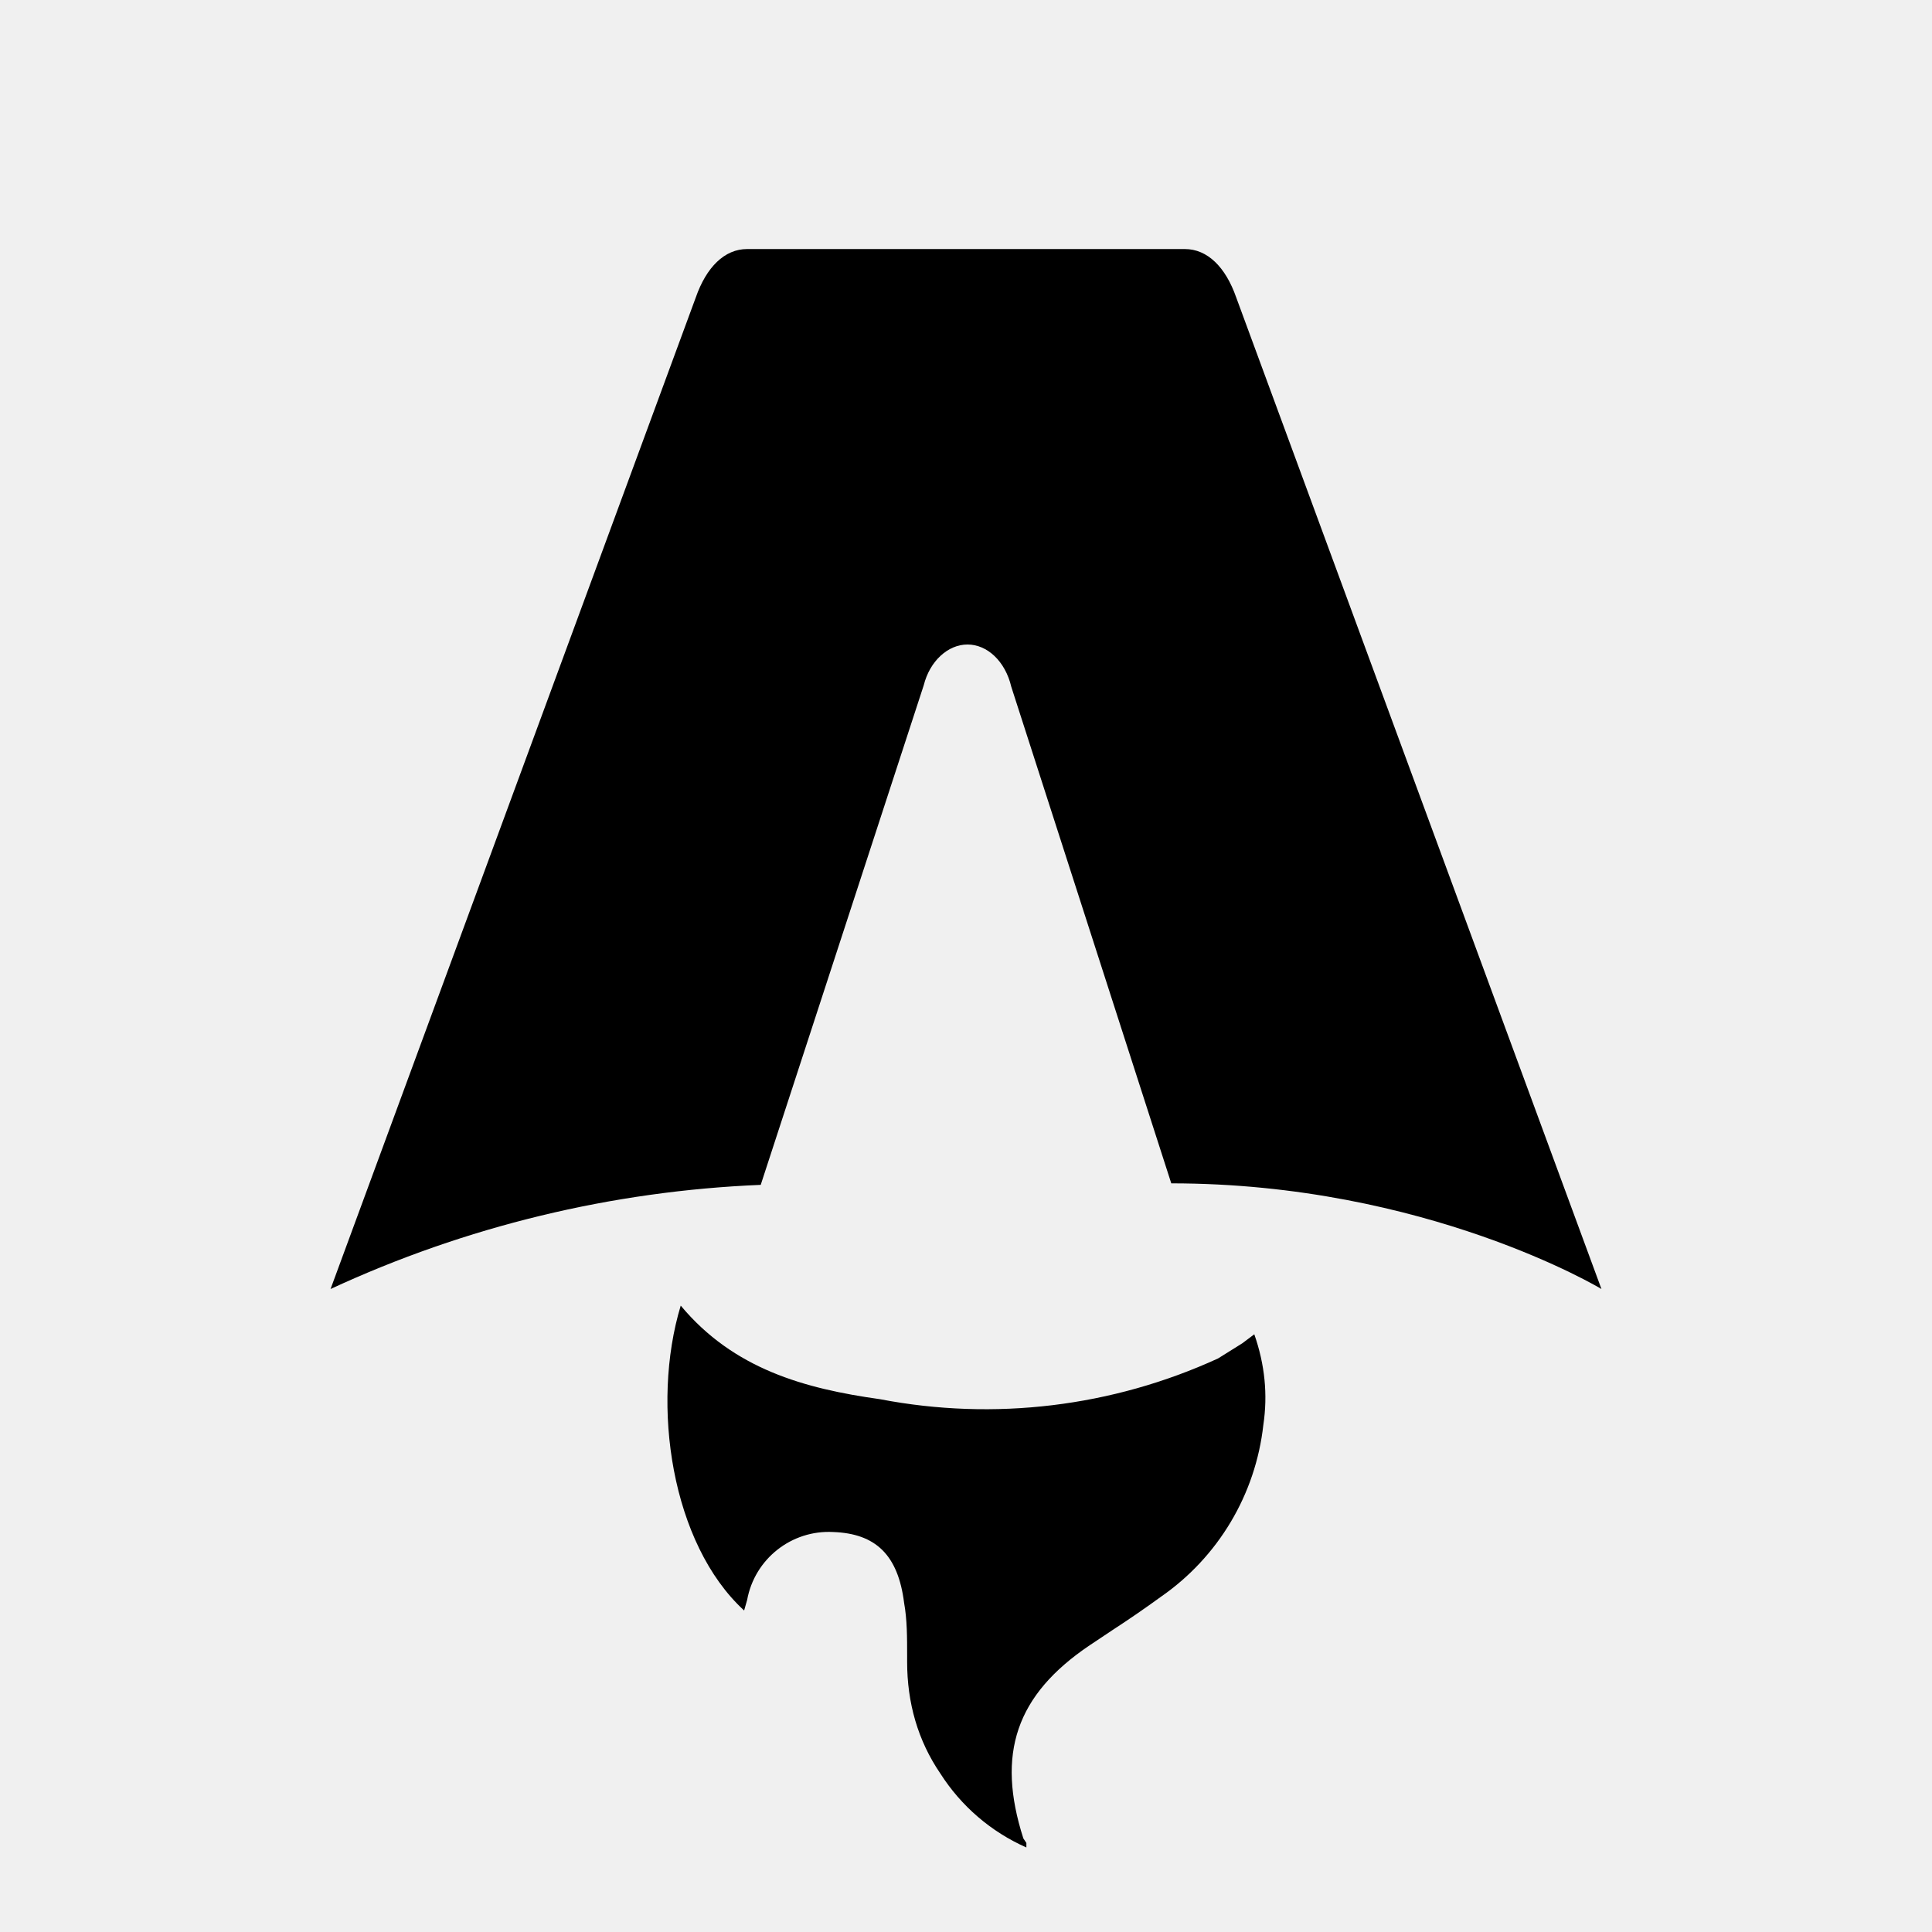
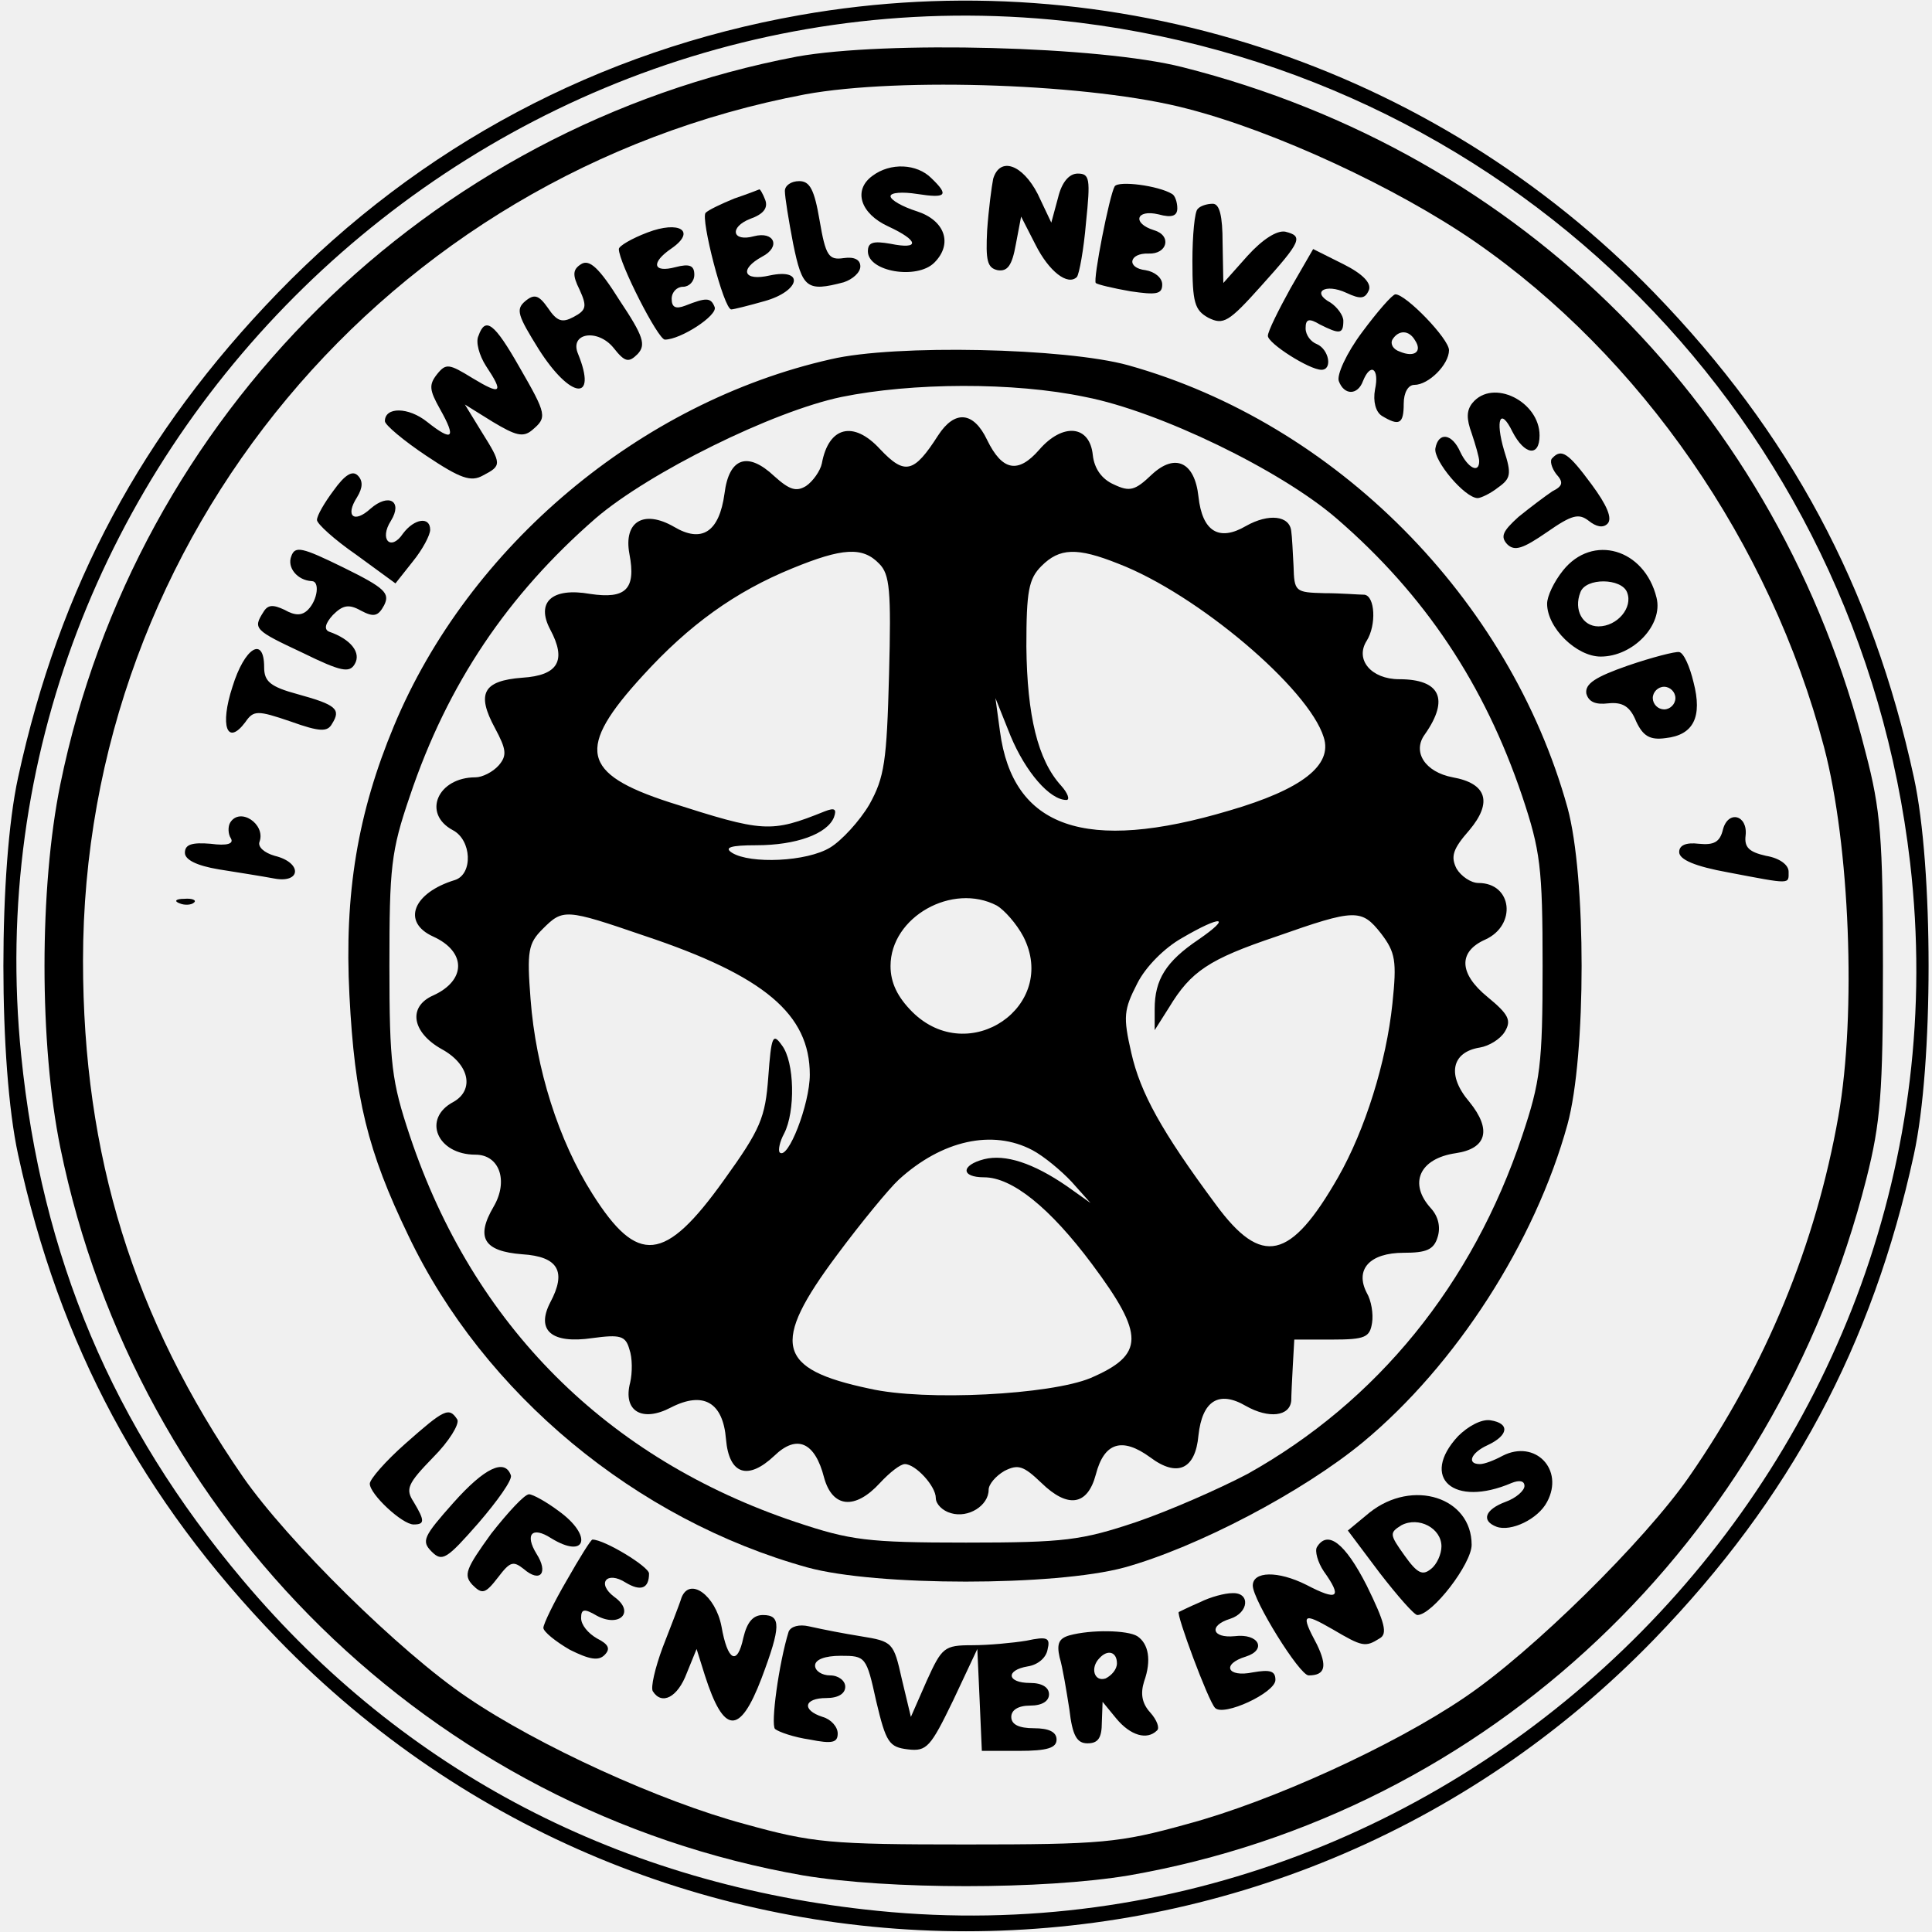
- <svg xmlns="http://www.w3.org/2000/svg" fill="none" viewBox="0 0 128 128">
-   <path d="M50.4 78.5a75.1 75.1 0 0 0-28.5 6.9l24.2-65.7c.7-2 1.9-3.2 3.4-3.2h29c1.5 0 2.7 1.2 3.4 3.2l24.2 65.7s-11.6-7-28.5-7L67 45.5c-.4-1.7-1.6-2.8-2.9-2.8-1.3 0-2.5 1.1-2.9 2.7L50.4 78.5Zm-1.1 28.2Zm-4.2-20.2c-2 6.6-.6 15.8 4.2 20.2a17.5 17.5 0 0 1 .2-.7 5.5 5.5 0 0 1 5.7-4.5c2.8.1 4.3 1.5 4.7 4.7.2 1.1.2 2.3.2 3.5v.4c0 2.7.7 5.2 2.2 7.4a13 13 0 0 0 5.7 4.9v-.3l-.2-.3c-1.8-5.6-.5-9.5 4.4-12.8l1.5-1a73 73 0 0 0 3.2-2.2 16 16 0 0 0 6.8-11.4c.3-2 .1-4-.6-6l-.8.6-1.6 1a37 37 0 0 1-22.4 2.7c-5-.7-9.7-2-13.2-6.2Z" />
-   <style>
-         path { fill: #000; }
-         @media (prefers-color-scheme: dark) {
-             path { fill: #FFF; }
-         }
-     </style>
+ <svg xmlns="http://www.w3.org/2000/svg" width="192" height="192">
+   <path d="M79.5 1.5C59.55 5.023 41.773 14.477 27.602 29.102 14.102 43.05 5.926 58.273 1.8 77.25c-1.95 8.926-1.95 28.574 0 37.5 4.125 18.977 12.3 34.2 25.8 48.148 37.5 38.704 99.297 38.704 136.797 0 13.5-13.949 21.676-29.171 25.801-48.148 1.95-8.926 1.95-28.574 0-37.5-4.125-18.977-12.3-34.2-25.8-48.148C142.351 6.375 110.55-3.977 79.5 1.5m27.75.75c43.574 5.398 77.477 39.602 82.574 83.477 6.824 58.875-43.722 110.097-102.597 104.171-25.426-2.546-47.028-13.796-63.079-32.847-12.972-15.375-20.023-32.102-22.046-52.2C-3.898 45.524 47.926-5.022 107.25 2.25m0 0" style="stroke:none;fill-rule:nonzero;fill:#000;fill-opacity:1" />
+   <path d="M79.2 5.625C42.522 12.602 13.5 41.25 6 77.925c-2.102 10.274-2.102 25.876 0 36.15 7.574 37.05 36.898 65.85 73.8 72.3 8.552 1.426 23.848 1.426 32.4 0 35.698-6.227 64.124-33.148 73.277-69.227 1.421-5.625 1.648-8.546 1.648-21.148 0-12.676-.227-15.523-1.727-21.227-8.546-33.972-34.046-59.546-67.875-68.097-8.25-2.102-29.546-2.625-38.324-1.051m38.777 5.176c8.773 2.25 20.847 7.875 28.574 13.199 16.5 11.398 29.398 30 34.722 50.25 2.551 9.676 3.227 26.477 1.426 36.676-2.25 12.75-7.199 24.824-14.847 35.847-4.426 6.375-15.602 17.403-22.278 21.903-7.05 4.8-19.199 10.347-27.597 12.597-6.75 1.875-8.477 2.028-21.977 2.028s-15.227-.153-21.977-2.028c-8.398-2.25-20.546-7.796-27.597-12.597-6.676-4.5-17.852-15.528-22.278-21.903C13.273 131.023 8.25 114.824 8.25 95.477c0-42.079 30.148-78.227 71.773-86.102 9.454-1.727 28.579-1.05 37.954 1.426m0 0" style="stroke:none;fill-rule:nonzero;fill:#000;fill-opacity:1" />
+   <path d="M86.7 17.477c-1.95 1.421-1.2 3.75 1.573 5.023 3.079 1.426 3.153 2.324.227 1.727-1.727-.301-2.25-.153-2.25.75 0 2.023 4.875 2.847 6.602 1.125 1.875-1.875 1.046-4.204-1.727-5.102-1.426-.45-2.625-1.125-2.625-1.5s1.2-.45 2.625-.227c2.926.454 3.227.153 1.426-1.574-1.426-1.426-4.051-1.574-5.852-.222M98.7 17.773c-.15.75-.45 3-.598 5.102-.153 3 0 3.75 1.046 3.977.977.148 1.426-.454 1.801-2.551l.528-2.778 1.421 2.778c1.352 2.699 3.227 4.125 4.125 3.222.227-.296.676-2.699.903-5.398.449-4.352.375-4.875-.824-4.875-.829 0-1.579.824-1.954 2.398l-.671 2.477-1.352-2.852c-1.5-2.921-3.75-3.75-4.426-1.5M78 18.977c0 .597.375 2.921.824 5.25.903 4.421 1.352 4.796 5.028 3.824.898-.301 1.648-.977 1.648-1.574 0-.676-.602-.977-1.648-.829-1.5.227-1.801-.222-2.403-3.75-.523-3.074-.972-3.898-2.023-3.898-.824 0-1.426.45-1.426.977M110.773 18.523c-.523.903-2.171 9.301-1.875 9.602.153.148 1.727.523 3.454.824 2.546.375 3.148.301 3.148-.676 0-.671-.75-1.273-1.648-1.421-1.954-.227-1.653-1.727.296-1.653 1.875.074 2.329-1.8.528-2.324-2.176-.676-1.801-2.102.449-1.574 1.352.375 1.875.148 1.875-.602 0-.597-.227-1.273-.523-1.426-1.352-.824-5.329-1.347-5.704-.75m0 0" style="stroke:none;fill-rule:nonzero;fill:#000;fill-opacity:1" />
+   <path d="M72.977 19.727c-1.278.523-2.551 1.125-2.852 1.421-.523.528 1.8 9.602 2.55 9.602.223 0 1.723-.375 3.302-.824 3.523-.977 4.046-3.301.523-2.551-2.625.602-3.074-.602-.75-1.875 1.875-.977 1.2-2.55-.824-2.023-2.176.597-2.477-.903-.375-1.727 1.273-.45 1.8-1.05 1.5-1.875-.227-.602-.528-1.125-.602-1.05 0 0-1.125.448-2.472.902M119.023 20.773c-.296.227-.523 2.625-.523 5.176 0 4.125.227 4.875 1.574 5.625 1.5.75 2.028.45 5.25-3.148 4.051-4.5 4.2-4.95 2.403-5.403-.829-.148-2.25.75-3.75 2.403l-2.403 2.699-.074-3.977c0-2.699-.3-3.898-.977-3.898-.597 0-1.273.227-1.5.523M64.352 23.102c-1.579.597-2.852 1.347-2.852 1.648 0 1.352 3.898 9 4.574 9 1.574 0 5.25-2.398 4.95-3.227-.376-.972-.825-.972-2.922-.148-.977.375-1.352.148-1.352-.676 0-.676.523-1.199 1.125-1.199S69 27.977 69 27.3c0-.902-.45-1.124-1.875-.75-2.25.598-2.477-.448-.375-1.874 2.477-1.727.75-2.778-2.398-1.574M128.25 28.648c-1.2 2.176-2.25 4.278-2.25 4.727 0 .75 4.125 3.375 5.324 3.375 1.125 0 .75-2.023-.449-2.55-.602-.223-1.125-.9-1.125-1.575 0-.898.3-1.05 1.426-.375 1.949.977 2.324.977 2.324-.375 0-.523-.602-1.352-1.273-1.8-1.954-1.052-.528-1.95 1.574-.973 1.426.671 1.875.597 2.25-.301.222-.676-.602-1.574-2.551-2.551l-3-1.5ZM57.75 26.25c-.824.523-.898 1.05-.148 2.55.75 1.65.671 2.024-.602 2.7-1.125.602-1.648.45-2.55-.898-.9-1.278-1.348-1.426-2.25-.676-.973.824-.75 1.426 1.35 4.8 3.15 4.95 5.848 5.25 3.9.45-.9-2.102 1.948-2.551 3.527-.602 1.125 1.426 1.5 1.5 2.398.602.824-.903.602-1.727-1.8-5.324-2.024-3.227-3-4.125-3.825-3.602M135.375 33c-1.574 2.102-2.55 4.273-2.324 4.875.523 1.426 1.875 1.426 2.398 0 .75-1.875 1.653-1.273 1.2.824-.223 1.2.078 2.25.675 2.625 1.727 1.051 2.176.824 2.176-1.199 0-1.125.45-1.875 1.05-1.875 1.427 0 3.45-2.023 3.45-3.45 0-1.124-4.273-5.55-5.324-5.55-.301 0-1.801 1.727-3.301 3.75m5.25.824c.75 1.125-.074 1.727-1.5 1.125-.676-.222-.977-.75-.75-1.199.602-.977 1.648-.977 2.25.074M47.55 33.375c-.3.602.075 1.95.75 3 1.802 2.7 1.5 2.926-1.35 1.2-2.325-1.427-2.626-1.5-3.524-.376-.824 1.051-.75 1.574.3 3.45 1.649 2.925 1.274 3.3-1.277 1.277-1.875-1.5-4.199-1.5-4.199-.074 0 .375 1.875 1.949 4.125 3.449 3.375 2.25 4.426 2.625 5.625 1.949 1.875-.977 1.875-1.125-.148-4.352L46.199 40.2l2.778 1.727c2.25 1.347 3 1.574 3.898.824 1.5-1.273 1.5-1.5-1.273-6.3-2.477-4.348-3.375-5.024-4.051-3.075M82.574 35.7c-18.972 4.277-36 18.6-43.426 36.448-3.597 8.625-4.949 16.653-4.421 26.778.523 10.199 1.796 15.449 5.847 23.847 7.5 15.75 22.653 28.278 39.676 33 6.824 1.875 24.602 1.875 31.5 0 7.273-2.023 17.7-7.5 23.7-12.449 9.226-7.648 17.1-19.875 20.323-31.574 1.875-6.824 1.875-24.676 0-31.5C150 59.477 132.75 42.074 112.125 36.3c-6.227-1.726-23.176-2.1-29.55-.6m25.278 3.75c7.347 1.425 19.421 7.277 24.972 12.073 8.778 7.579 14.7 16.5 18.45 27.602 1.8 5.398 2.027 7.05 2.027 16.875s-.227 11.477-2.028 16.875c-4.949 14.773-14.398 26.398-27.296 33.602-2.852 1.5-7.801 3.671-11.102 4.796-5.398 1.801-7.05 2.028-16.875 2.028s-11.477-.227-16.875-2.028c-18.824-6.296-32.102-19.574-38.398-38.398-1.801-5.398-2.028-7.125-2.028-16.875 0-9.824.153-11.398 2.028-16.875 3.75-11.176 9.75-20.023 18.449-27.602C64.5 46.95 76.8 40.875 83.625 39.45c6.977-1.426 17.102-1.5 24.227 0m0 0" style="stroke:none;fill-rule:nonzero;fill:#000;fill-opacity:1" />
+   <path d="M93.227 43.273c-2.403 3.75-3.301 3.977-5.778 1.352-2.625-2.852-5.097-2.25-5.773 1.426-.153.75-.903 1.8-1.574 2.25-.977.597-1.653.375-3.153-.977-2.625-2.472-4.5-1.875-4.949 1.727-.523 3.824-2.25 4.949-5.023 3.3-3-1.726-5.028-.527-4.426 2.7.676 3.523-.375 4.5-3.903 3.972-3.824-.671-5.398.829-3.972 3.528 1.648 3.074.824 4.574-2.778 4.8-3.898.297-4.574 1.575-2.699 5.024 1.125 2.102 1.2 2.7.375 3.676-.597.676-1.648 1.199-2.324 1.199-3.75 0-5.324 3.602-2.25 5.25 1.875.977 2.023 4.352.227 4.95-4.204 1.277-5.329 4.198-2.176 5.624 3.3 1.5 3.3 4.352 0 5.852-2.551 1.125-2.102 3.676.824 5.324 2.773 1.5 3.3 4.05 1.2 5.25-3.15 1.648-1.65 5.25 2.175 5.25 2.398 0 3.3 2.625 1.8 5.176-1.8 3.074-.976 4.426 2.848 4.722 3.602.227 4.426 1.727 2.778 4.801-1.426 2.778.148 4.125 4.199 3.528 2.773-.375 3.3-.227 3.676 1.125.3.824.3 2.324.074 3.296-.75 2.852 1.2 3.977 4.05 2.477 3.223-1.648 5.177-.523 5.473 3.148.301 3.528 2.176 4.125 4.801 1.653 2.25-2.176 4.051-1.352 4.95 2.176.828 3 3.078 3.222 5.55.523.977-1.05 2.028-1.875 2.477-1.875 1.05 0 3.074 2.176 3.074 3.375 0 .602.676 1.273 1.5 1.5 1.727.523 3.75-.75 3.75-2.324 0-.528.676-1.352 1.574-1.875 1.352-.676 1.875-.528 3.676 1.199 2.625 2.55 4.574 2.25 5.398-.824.829-3.227 2.625-3.75 5.403-1.727 2.699 2.028 4.5 1.2 4.8-2.176.376-3.449 2.024-4.5 4.723-2.921 2.25 1.273 4.352 1.046 4.5-.528 0-.449.074-2.023.153-3.449l.148-2.625h3.75c3.3 0 3.75-.227 3.977-1.648.148-.903-.079-2.25-.528-3-1.199-2.329.301-3.977 3.676-3.977 2.25 0 3-.3 3.375-1.574.3-.977.074-2.028-.676-2.852-2.25-2.472-1.125-4.949 2.477-5.472 3.074-.454 3.597-2.329 1.347-5.102-2.25-2.625-1.796-4.95 1.051-5.398.903-.153 2.028-.829 2.477-1.579.676-1.125.375-1.722-1.727-3.449-2.847-2.324-2.926-4.5-.222-5.699 3.148-1.426 2.699-5.625-.676-5.625-.75 0-1.727-.676-2.176-1.426-.602-1.199-.375-1.949 1.273-3.824 2.329-2.773 1.727-4.648-1.648-5.25-2.773-.523-4.05-2.55-2.773-4.273 2.472-3.528 1.5-5.477-2.551-5.477-2.778 0-4.426-1.95-3.227-3.824.977-1.574.824-4.426-.222-4.574-.528 0-2.329-.153-3.977-.153-2.926-.074-3-.148-3.074-2.699-.074-1.426-.153-3-.227-3.45-.148-1.573-2.25-1.8-4.5-.527-2.699 1.579-4.347.528-4.722-2.921-.375-3.454-2.329-4.352-4.653-2.176-1.648 1.574-2.176 1.722-3.75.972-1.199-.523-1.949-1.574-2.097-2.921-.301-3-3-3.227-5.329-.528-2.097 2.403-3.671 2.102-5.171-.972-1.352-2.852-3.227-3-4.875-.454m-5.852 12.75c1.05 1.051 1.2 2.625.977 11.028-.227 8.625-.454 10.199-1.954 12.898-.972 1.653-2.773 3.602-3.898 4.278-2.324 1.421-7.95 1.648-9.75.523-.824-.523-.148-.75 2.398-.75 3.977 0 7.051-1.125 7.727-2.773.3-.829.074-.977-.898-.602-5.403 2.176-6.079 2.102-15.454-.898-8.773-2.852-9.296-5.329-2.625-12.602 4.579-5.023 9.153-8.324 14.852-10.648 4.95-2.028 6.977-2.176 8.625-.454m23.773 0c7.801 3 18.903 12.375 20.403 17.25.898 2.778-2.176 5.176-9.375 7.278-14.324 4.273-21.528 1.722-22.801-7.875l-.45-3.301 1.5 3.75c1.5 3.602 3.9 6.375 5.552 6.375.375 0 .148-.676-.528-1.426-2.324-2.55-3.375-6.972-3.449-13.8 0-5.547.227-6.75 1.5-8.024 1.8-1.8 3.523-1.875 7.648-.227M99.074 90c.75.45 1.95 1.8 2.625 3.074 3.528 6.903-5.398 13.051-11.023 7.5-1.5-1.5-2.176-2.926-2.176-4.574 0-4.875 6.148-8.324 10.574-6m-35.023 3c11.926 3.977 16.426 7.8 16.426 13.8 0 2.927-2.176 8.552-3 7.723-.153-.222 0-1.046.449-1.875 1.125-2.171 1.05-7.125-.227-8.773-.898-1.273-1.05-.898-1.347 3.148-.301 4.051-.75 5.176-4.426 10.278-5.852 8.176-8.551 8.472-13.051 1.347-3.375-5.324-5.625-12.449-6.148-19.347-.375-4.801-.227-5.551 1.199-6.977 2.023-2.023 2.25-2.023 10.125.676m73.199-.227c1.426 1.875 1.574 2.704 1.125 6.977-.602 5.773-2.7 12.523-5.398 17.25-4.727 8.25-7.579 8.926-12.153 2.7-5.398-7.274-7.5-11.098-8.398-15.075-.824-3.602-.75-4.273.597-6.898.829-1.653 2.704-3.528 4.426-4.5 3.977-2.329 5.028-2.176 1.653.148-3.227 2.176-4.352 3.977-4.352 6.898v2.102l1.426-2.25c2.176-3.602 3.972-4.8 10.648-7.05 7.875-2.774 8.477-2.774 10.426-.302m-34.648 21.528c1.125.597 2.847 2.023 3.898 3.148l1.875 2.102-2.324-1.653c-3.375-2.324-6.153-3.222-8.25-2.699-2.324.602-2.324 1.801 0 1.801 2.773 0 6.523 3 10.722 8.625 5.25 7.05 5.25 9-.148 11.324-3.977 1.653-16.426 2.324-21.977 1.051-9.222-1.95-9.824-4.426-3.222-13.273 2.398-3.227 5.176-6.602 6.148-7.5 4.278-3.903 9.301-5.028 13.278-2.926M146.324 40.05c-.597.75-.597 1.575-.074 3 .375 1.126.75 2.4.75 2.774 0 1.278-1.125.676-1.875-.898-.824-1.875-2.176-2.028-2.477-.375-.222 1.199 2.926 4.949 4.204 4.949.296 0 1.273-.45 2.023-1.05 1.273-.9 1.352-1.348.602-3.677-.903-3.074-.375-4.347.824-1.875 1.199 2.329 2.699 2.551 2.699.375 0-3.375-4.648-5.699-6.676-3.222M154.273 45.523c-.296.227-.074.977.375 1.579.75.824.676 1.199-.375 1.722-.671.45-2.171 1.574-3.375 2.551-1.574 1.426-1.796 1.95-1.125 2.7.75.75 1.579.448 3.977-1.2 2.477-1.727 3.148-1.875 4.125-1.125.75.602 1.426.75 1.875.3.523-.527-.074-1.874-1.574-3.902-2.324-3.148-3-3.597-3.903-2.625M33.148 48.75c-.898 1.2-1.648 2.477-1.648 2.926 0 .375 1.727 1.949 3.898 3.449l3.903 2.852 1.722-2.176c.977-1.2 1.727-2.625 1.727-3.153 0-1.347-1.574-1.125-2.7.375-1.198 1.801-2.402.602-1.198-1.273 1.199-1.95-.227-2.773-2.028-1.2-1.648 1.5-2.55.75-1.347-1.124.597-.977.597-1.653.074-2.176-.528-.523-1.278-.074-2.403 1.5M28.95 55.273c-.45 1.125.6 2.403 2.027 2.477.824 0 .597 1.875-.375 2.852-.602.597-1.278.597-2.329 0-1.125-.528-1.648-.528-2.097.222-1.051 1.653-.903 1.801 3.898 4.051 3.824 1.875 4.653 2.023 5.176 1.125.676-1.125-.375-2.477-2.55-3.227-.524-.222-.376-.824.374-1.648.977-.977 1.574-1.125 2.778-.45 1.273.677 1.722.598 2.324-.527.597-1.199.074-1.722-4.051-3.75-4.125-2.023-4.8-2.171-5.176-1.125M155.324 56.7c-.898 1.124-1.574 2.55-1.574 3.3 0 2.398 2.926 5.25 5.324 5.25 3.227 0 6.227-3.148 5.551-5.852-1.2-4.875-6.375-6.375-9.3-2.699m6.375 2.175c.602 1.5-.972 3.375-2.847 3.375-1.579 0-2.477-1.648-1.801-3.375.523-1.5 4.125-1.426 4.648 0M23.102 68.25c-1.278 3.898-.528 5.926 1.273 3.523.824-1.199 1.2-1.199 4.5-.074 2.926 1.051 3.676 1.051 4.125.227.898-1.426.45-1.875-3.375-2.926-2.773-.75-3.375-1.273-3.375-2.7 0-3.152-1.95-1.948-3.148 1.95M161.773 66.148c-3.222 1.125-4.273 1.801-4.125 2.778.227.824.903 1.125 2.176.972 1.426-.148 2.176.301 2.778 1.801.671 1.426 1.347 1.875 2.921 1.653 2.778-.301 3.676-2.102 2.778-5.551-.375-1.574-.977-2.926-1.426-3-.375-.074-2.7.523-5.102 1.347m4.727 3.227c0 .602-.523 1.125-1.125 1.125a1.15 1.15 0 0 1-1.125-1.125c0-.602.523-1.125 1.125-1.125s1.125.523 1.125 1.125M22.875 81.75c-.227.375-.227 1.125.074 1.574.301.528-.375.75-2.023.528-1.875-.153-2.551.074-2.551.898 0 .676 1.125 1.273 3.375 1.648 1.875.301 4.273.676 5.477.903 2.699.523 2.847-1.574.074-2.25-1.051-.301-1.727-.903-1.5-1.426.597-1.727-1.95-3.45-2.926-1.875M171.227 82.426c-.301 1.273-.903 1.574-2.403 1.426-1.273-.153-1.949.148-1.949.824 0 .75 1.574 1.426 4.875 2.023 6.3 1.2 6 1.2 6-.074 0-.676-.898-1.352-2.25-1.574-1.648-.375-2.176-.824-2.023-2.028.222-2.023-1.727-2.546-2.25-.597M17.852 89.773c.523.227 1.199.153 1.421-.074.301-.222-.148-.449-.972-.375-.824 0-1.051.227-.45.45M40.273 143.477c-1.949 1.722-3.523 3.523-3.523 3.972 0 1.051 3.227 4.051 4.352 4.051s1.125-.375 0-2.25c-.829-1.273-.602-1.8 1.949-4.426 1.574-1.574 2.625-3.3 2.398-3.75-.824-1.273-1.273-1.05-5.176 2.403M144.898 142.727c-3.824 4.125-.449 7.125 5.329 4.648.75-.3 1.273-.227 1.273.3 0 .45-.824 1.2-1.875 1.575-2.023.75-2.477 1.875-.898 2.477 1.421.523 4.125-.75 5.023-2.477 1.727-3.227-1.2-6.227-4.426-4.574-.824.449-1.8.824-2.25.824-1.347 0-.898-1.125.75-1.875 2.102-.977 2.25-2.176.301-2.477-.898-.148-2.25.602-3.227 1.579M45.074 149.324c-3 3.375-3.222 3.824-2.176 4.875 1.051 1.051 1.5.75 4.653-2.847 1.875-2.176 3.375-4.278 3.222-4.727-.597-1.727-2.625-.75-5.699 2.7M48.824 152.398c-2.55 3.528-2.773 4.125-1.875 5.102.977.977 1.278.898 2.551-.75 1.2-1.574 1.5-1.648 2.55-.824 1.65 1.426 2.473.375 1.274-1.5-1.199-1.95-.449-2.778 1.426-1.574 3.523 2.171 4.2-.227.75-2.704-1.2-.898-2.55-1.648-2.926-1.648-.449 0-2.097 1.8-3.75 3.898m0 0" style="stroke:none;fill-rule:nonzero;fill:#000;fill-opacity:1" />
+   <path d="m136.125 150.3-2.176 1.802 3.153 4.199c1.796 2.324 3.449 4.199 3.75 4.199 1.5 0 5.398-5.102 5.398-6.977 0-4.722-5.852-6.597-10.125-3.222m7.125 3.376c0 .75-.45 1.8-1.05 2.25-.825.676-1.348.449-2.626-1.352-1.5-2.097-1.5-2.25-.3-3 1.726-.898 3.976.301 3.976 2.102M56.324 157.05c-1.273 2.177-2.324 4.348-2.324 4.723s1.2 1.352 2.625 2.176c1.95.977 2.852 1.125 3.45.528.6-.602.448-1.051-.75-1.653-.9-.523-1.575-1.347-1.575-2.023 0-.903.3-.977 1.574-.227 2.25 1.2 3.824-.375 1.727-1.875-1.801-1.347-.75-2.625 1.125-1.426 1.5.903 2.324.602 2.324-.898 0-.676-4.426-3.375-5.625-3.375-.148 0-1.273 1.8-2.55 4.05M130.875 153.75c-.227.375.074 1.5.676 2.398 1.875 2.625 1.426 3-1.727 1.352-2.847-1.426-5.324-1.352-5.324.074s4.648 8.926 5.55 8.926c1.65 0 1.876-.898.825-3.074-1.648-3.074-1.426-3.227 1.574-1.5 2.926 1.722 3.227 1.8 4.653.898.824-.449.523-1.574-1.278-5.25-2.176-4.273-3.898-5.55-4.949-3.824M67.727 158.773c-.227.75-1.125 3-1.875 4.954-.75 2.023-1.204 3.972-.977 4.347.898 1.426 2.477.602 3.375-1.8l.977-2.399.824 2.625c1.875 5.852 3.449 6 5.625.3 1.949-5.175 1.949-6.3.148-6.3-.972 0-1.574.676-1.949 2.25-.602 2.852-1.574 2.324-2.176-1.125-.597-3.074-3.148-4.95-3.972-2.852M119.25 159.227c-1.05.449-1.95.898-2.102.972-.296.153 2.926 8.852 3.602 9.528.824.898 6-1.5 6-2.778 0-.898-.523-1.05-2.25-.75-2.55.528-3.148-.824-.676-1.574 2.102-.676 1.278-2.324-1.125-2.023-2.25.222-2.625-1.051-.449-1.727 1.875-.602 2.023-2.625.227-2.55-.75 0-2.176.374-3.227.902M78.375 162.148c-.977 3.153-1.8 9.227-1.352 9.676.375.301 1.875.824 3.454 1.051 2.25.45 2.773.3 2.773-.602 0-.671-.676-1.421-1.5-1.648-2.102-.676-1.875-1.875.375-1.875 1.2 0 1.875-.45 1.875-1.125 0-.602-.676-1.125-1.5-1.125s-1.5-.45-1.5-.977c0-.597.977-.972 2.55-.972 2.473 0 2.552.074 3.524 4.5.977 4.125 1.278 4.574 3.153 4.8 1.875.223 2.25-.226 4.5-4.874l2.398-5.102.227 5.023.222 5.102h3.676c2.852 0 3.75-.3 3.75-1.125q0-1.125-2.25-1.125t-2.25-1.125c0-.676.676-1.125 1.875-1.125 1.2 0 1.875-.45 1.875-1.125 0-.676-.676-1.125-1.875-1.125-2.324 0-2.477-1.273-.227-1.648.977-.153 1.801-.829 1.954-1.653.296-1.199 0-1.347-2.102-.898-1.352.222-3.75.449-5.398.449-2.778 0-3 .227-4.5 3.523l-1.579 3.602-.898-3.75c-.824-3.676-.898-3.75-4.125-4.273a92 92 0 0 1-5.102-.977c-.972-.227-1.796 0-2.023.523M106.273 162.523c-1.046.301-1.273.829-.972 2.176.3.977.676 3.301.972 5.176.301 2.625.75 3.375 1.801 3.375s1.426-.523 1.426-2.102l.074-2.023 1.352 1.648c1.426 1.727 3.074 2.176 4.05 1.204.297-.227 0-1.051-.675-1.801-.824-.903-.977-1.875-.602-3.074.75-2.102.45-3.75-.676-4.5-.972-.602-4.574-.676-6.75-.079m4.727 2.778c0 .597-.523 1.199-1.125 1.5-1.125.375-1.574-1.051-.602-2.028.829-.898 1.727-.597 1.727.528m0 0" style="stroke:none;fill-rule:nonzero;fill:#000;fill-opacity:1" />
</svg>
